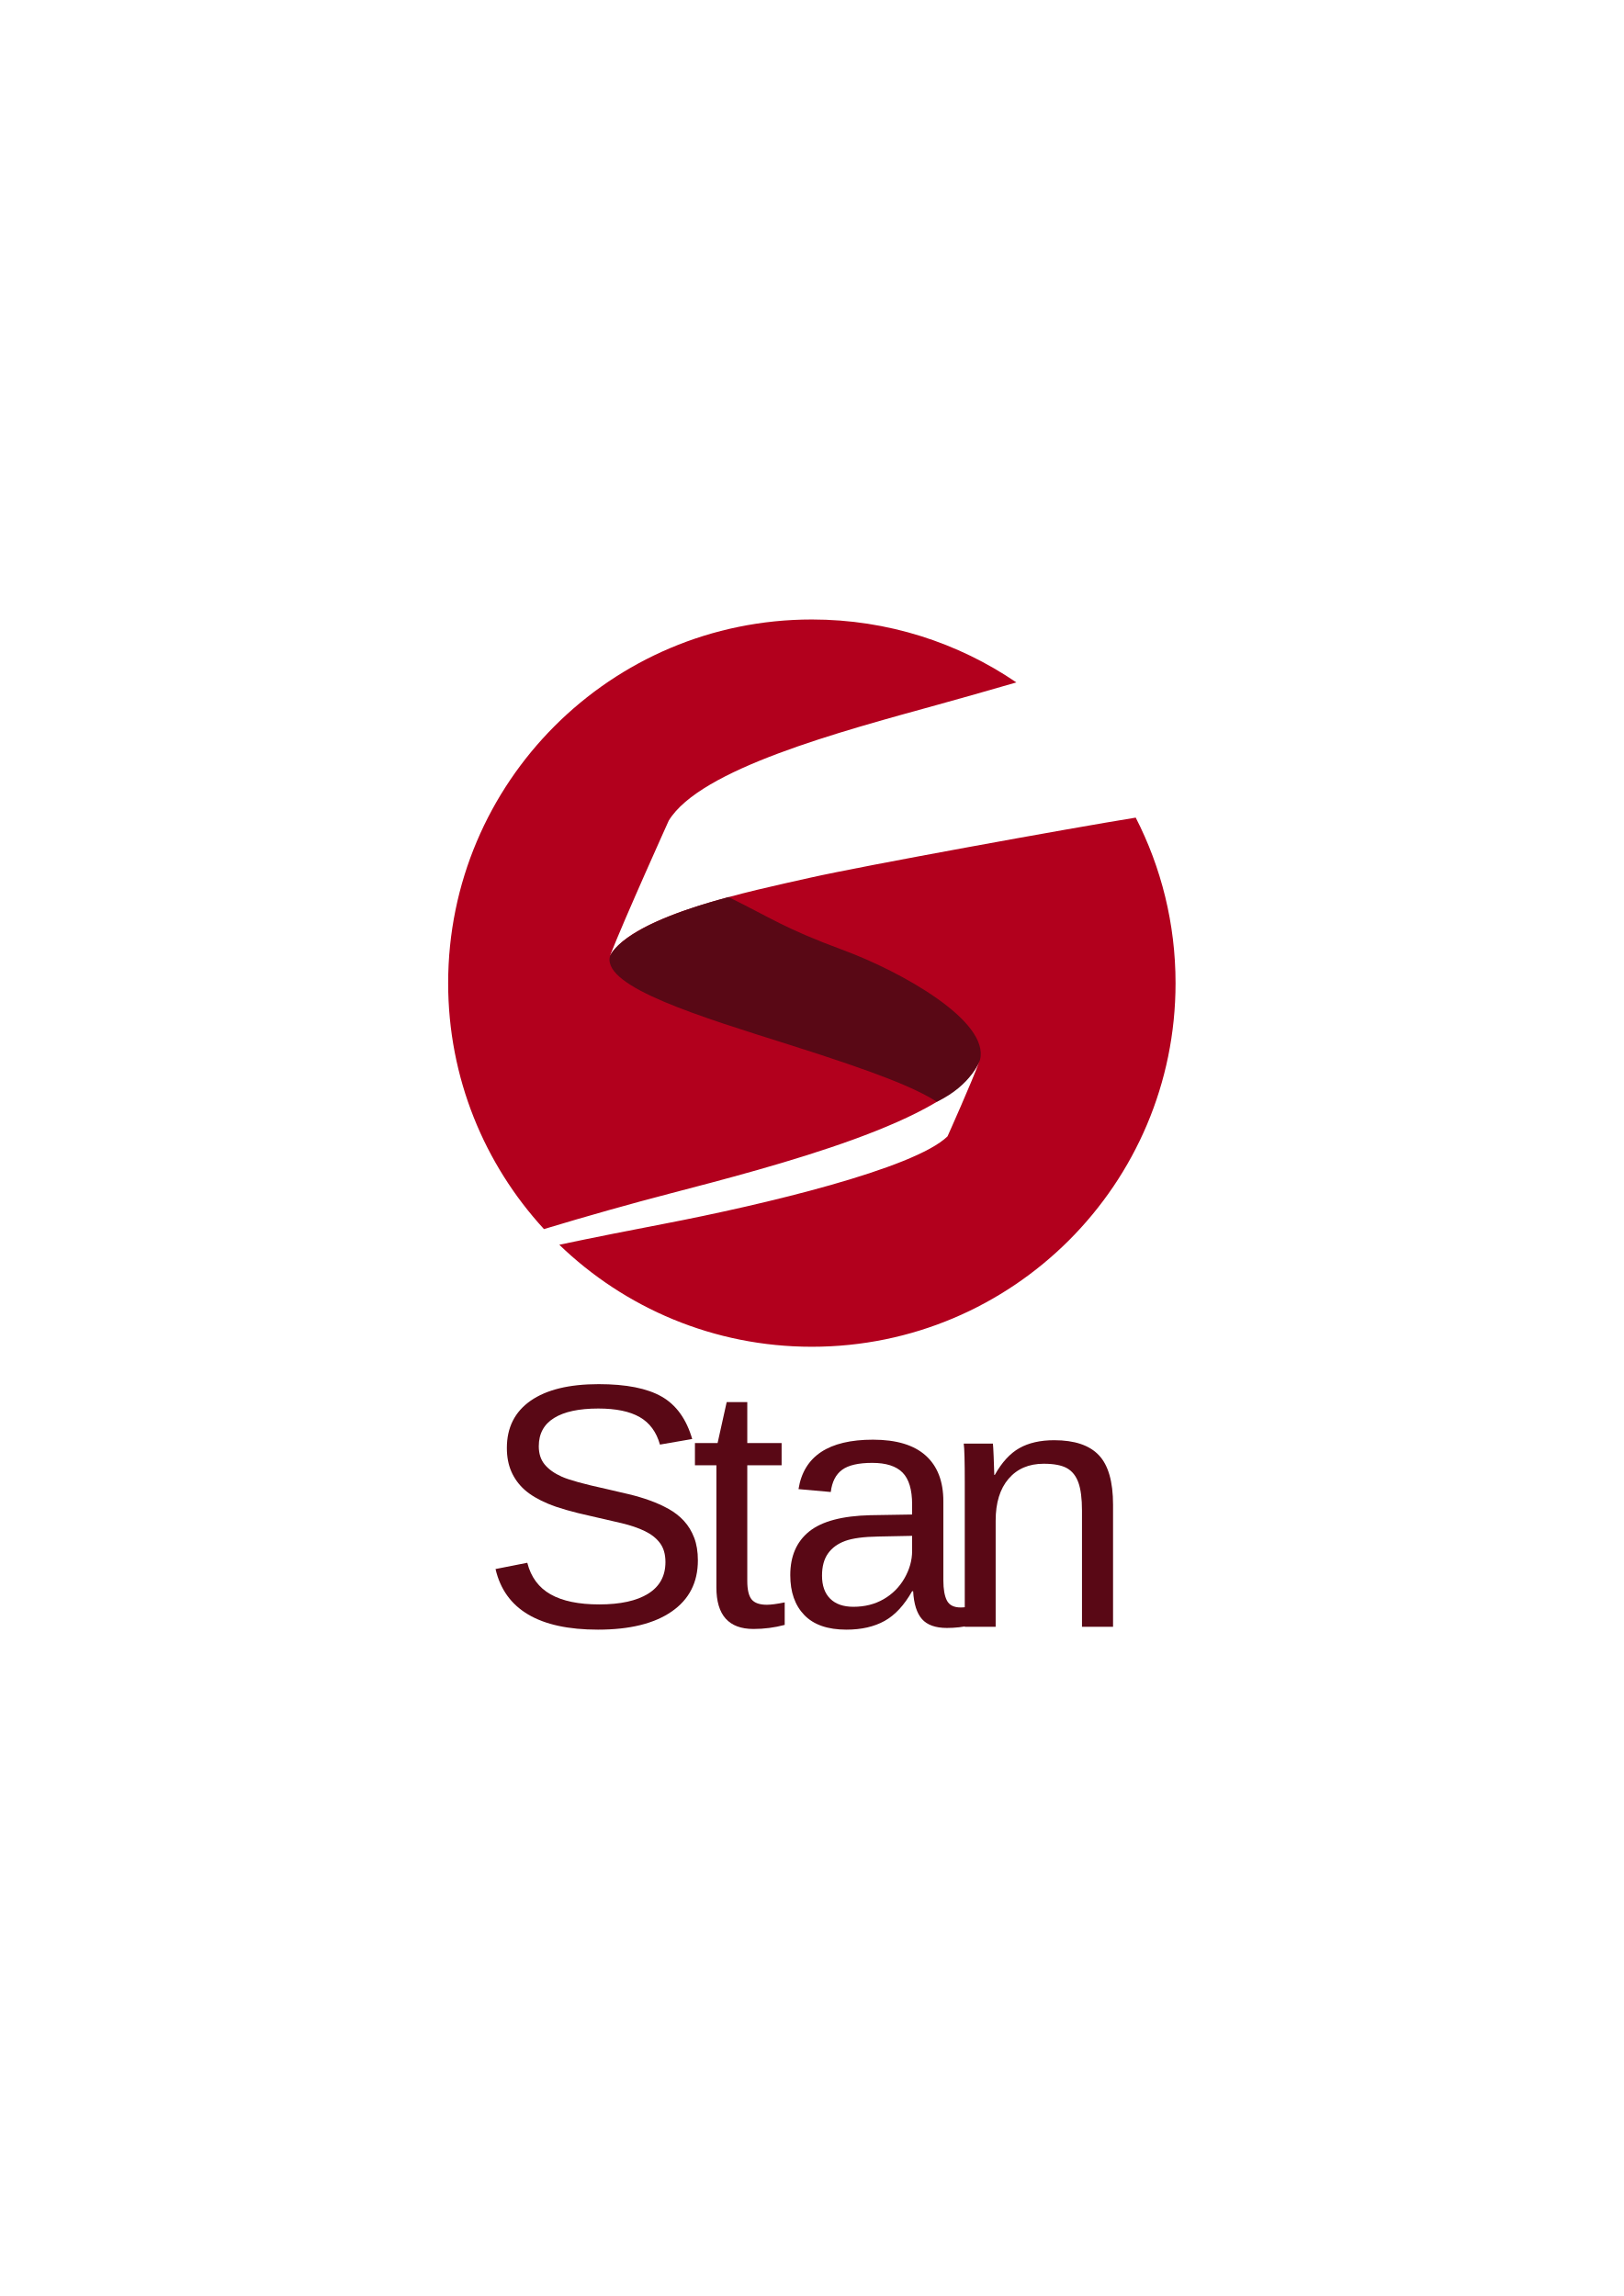
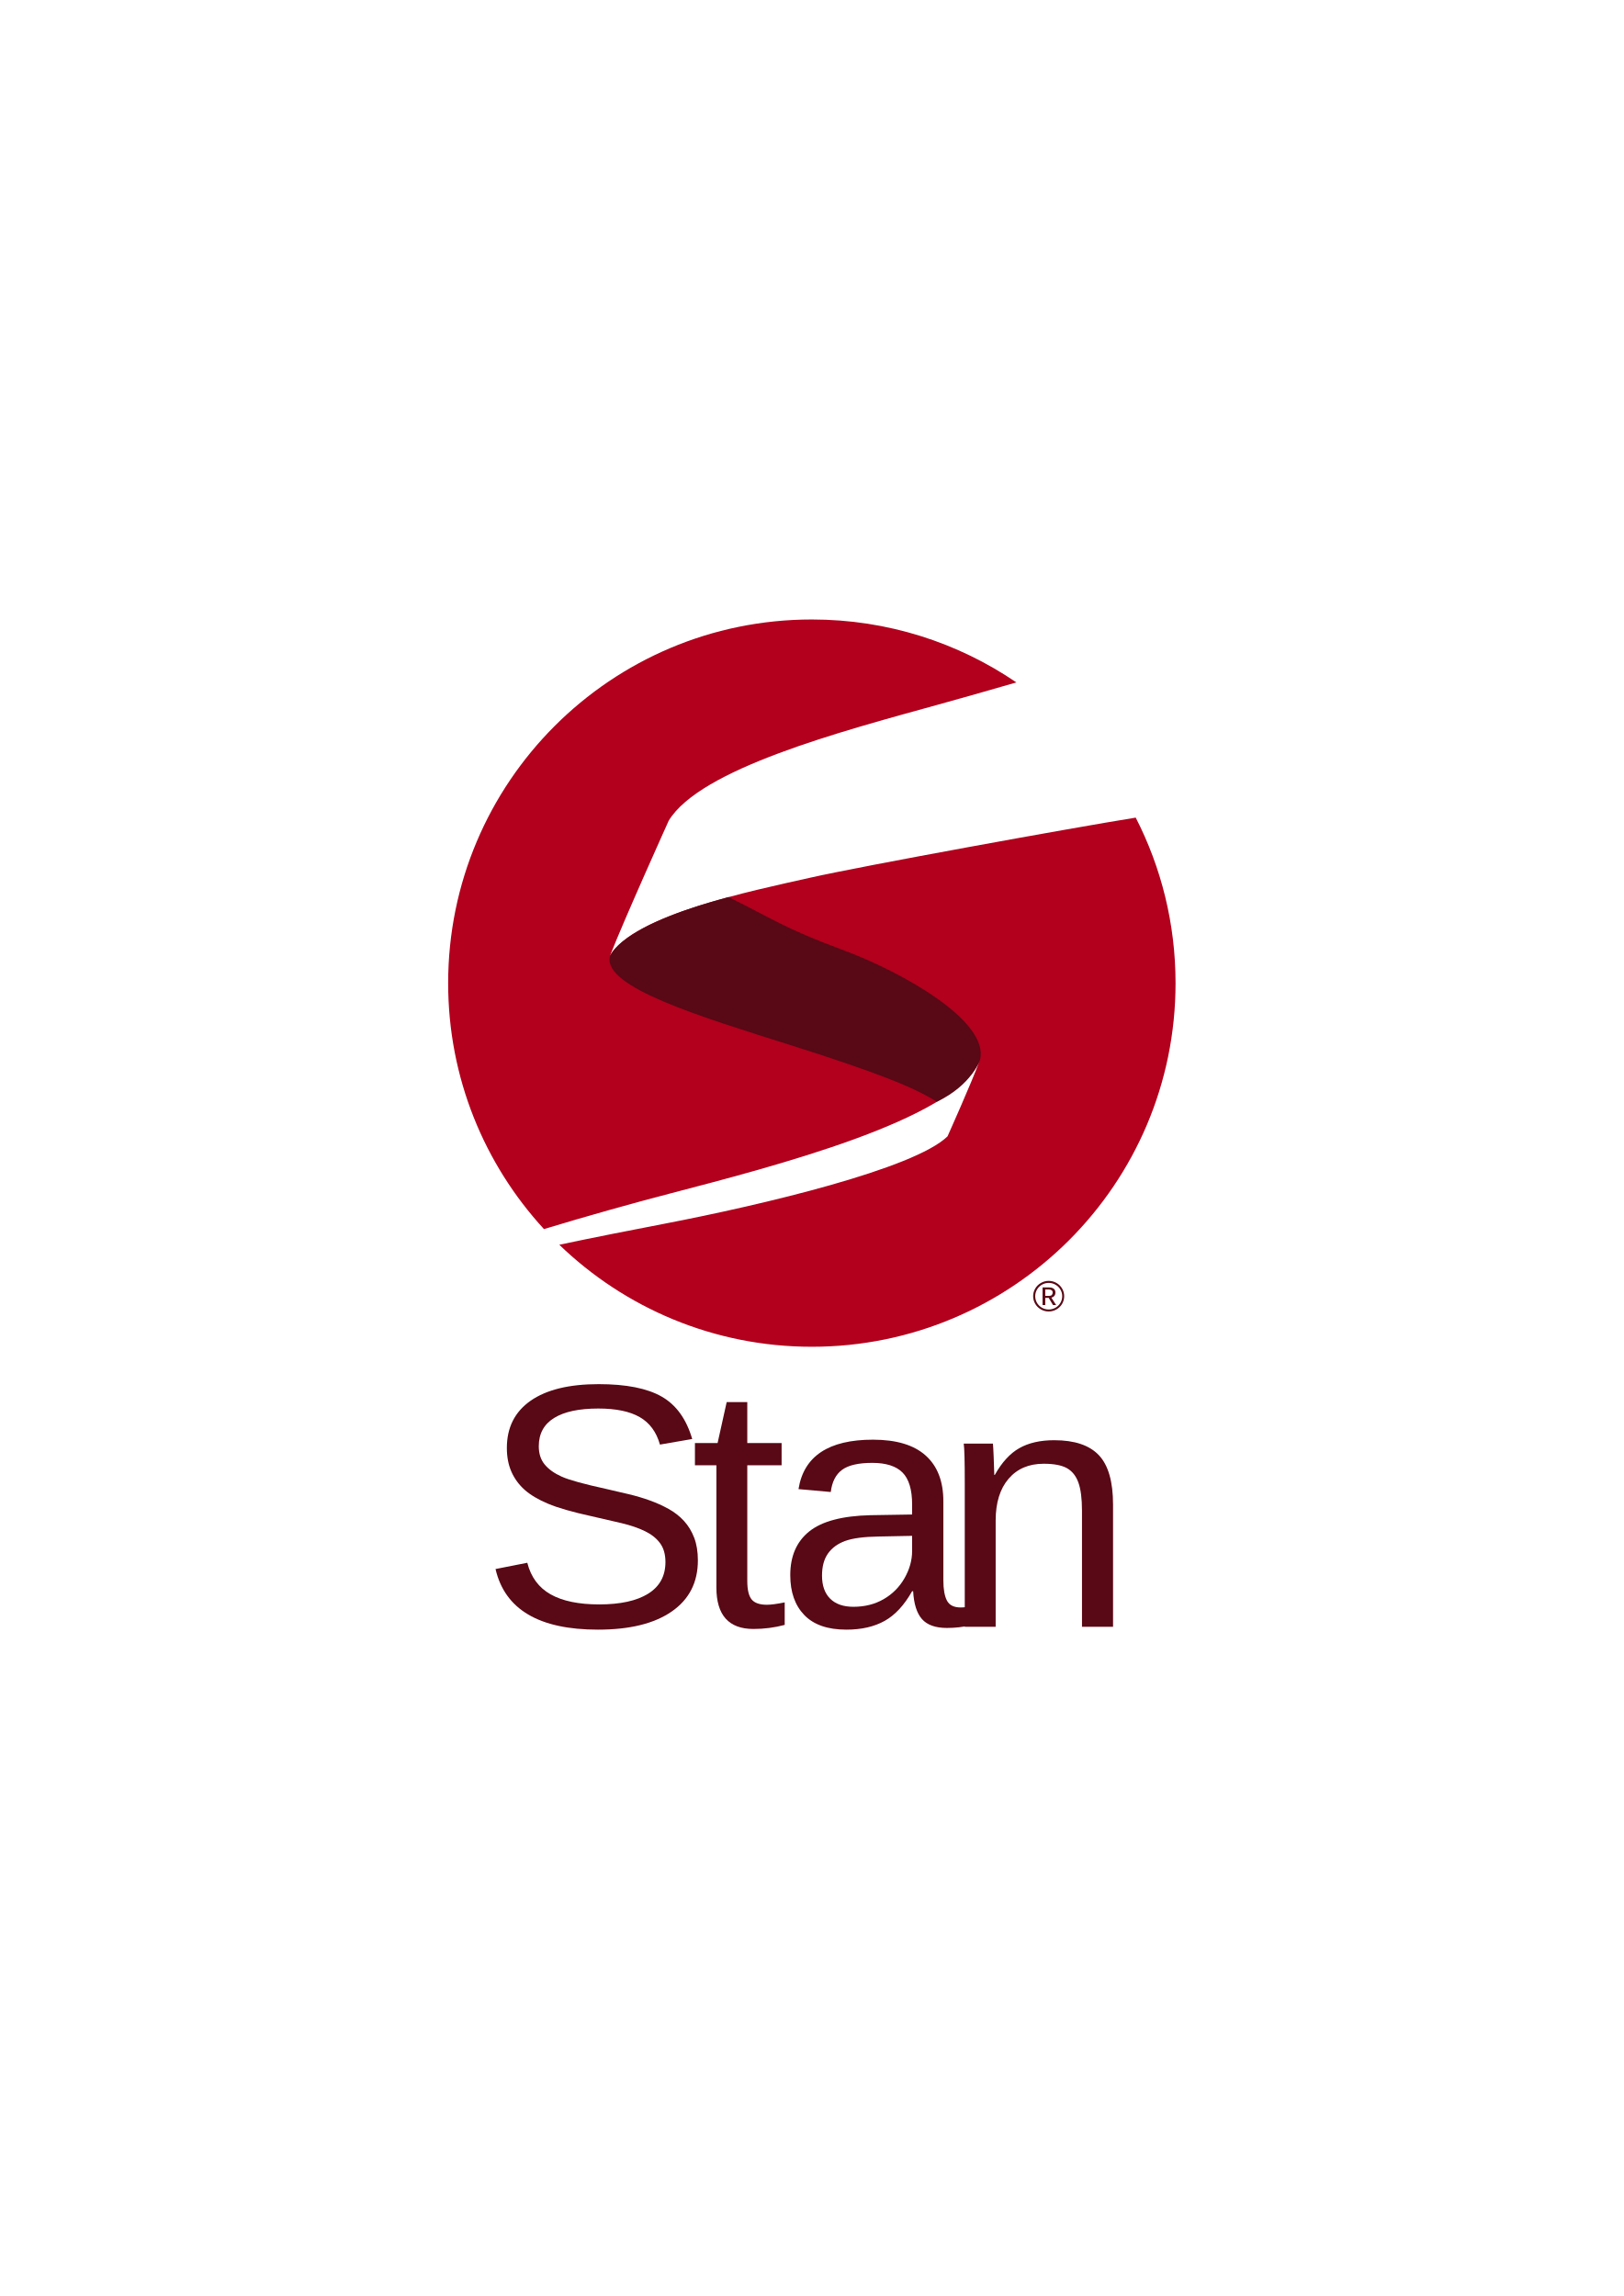
<svg xmlns="http://www.w3.org/2000/svg" width="744.094" height="1052.362">
  <text transform="scale(1.00673 .99332)" y="750.401" x="218.304" style="font-size:160px;font-style:normal;font-variant:normal;font-weight:400;font-stretch:normal;text-align:start;line-height:125%;letter-spacing:0;word-spacing:0;writing-mode:lr-tb;text-anchor:start;fill:#590815;fill-opacity:1;stroke:none;font-family:Liberation,Arial,sans-serif" xml:space="preserve">
    <tspan y="750.401" x="218.304">S</tspan>
  </text>
  <text xml:space="preserve" style="font-size:160px;font-style:normal;font-variant:normal;font-weight:400;font-stretch:normal;text-align:start;line-height:125%;letter-spacing:0;word-spacing:0;writing-mode:lr-tb;text-anchor:start;fill:#590815;fill-opacity:1;stroke:none;font-family:Liberation,Arial,sans-serif" x="313.918" y="750.401" transform="scale(1.00673 .99332)">
    <tspan x="313.918" y="750.401">t</tspan>
  </text>
  <text transform="scale(1.00673 .99332)" y="750.401" x="352.938" style="font-size:160px;font-style:normal;font-variant:normal;font-weight:400;font-stretch:normal;text-align:start;line-height:125%;letter-spacing:0;word-spacing:0;writing-mode:lr-tb;text-anchor:start;fill:#590815;fill-opacity:1;stroke:none;font-family:Liberation,Arial,sans-serif" xml:space="preserve">
    <tspan y="750.401" x="352.938">a</tspan>
  </text>
  <text xml:space="preserve" style="font-size:160px;font-style:normal;font-variant:normal;font-weight:400;font-stretch:normal;text-align:start;line-height:125%;letter-spacing:0;word-spacing:0;writing-mode:lr-tb;text-anchor:start;fill:#590815;fill-opacity:1;stroke:none;font-family:Liberation,Arial,sans-serif" x="428.076" y="750.647" transform="scale(1.00673 .99332)">
    <tspan x="428.076" y="750.647">n</tspan>
  </text>
+   <text xml:space="preserve" style="font-size:20px;font-style:normal;font-variant:normal;font-weight:400;font-stretch:normal;text-align:start;line-height:125%;letter-spacing:0;word-spacing:0;writing-mode:lr-tb;text-anchor:start;fill:#590815;fill-opacity:1;stroke:none;font-family:Liberation,Arial,sans-serif" x="470" y="605" transform="scale(1.00673 .99332)">
+     <tspan x="470" y="605">®</tspan>
+   </text>
  <path style="fill:#b2001d;fill-opacity:1;stroke:none" d="M372.031 283.938c-92.05 0-166.656 74.637-166.656 166.688 0 43.473 16.648 83.049 43.906 112.719 20.202-6.123 40.604-11.818 57.219-16.157 48.062-12.551 130.337-33.765 142.219-60.5-3.342 9.283-14.5 34.157-14.5 34.157-15.224 14.852-84.415 31.326-129.969 40.093-14.533 2.797-31.12 6.03-47.937 9.594 29.975 28.93 70.764 46.75 115.718 46.75 92.051 0 166.688-74.605 166.688-166.656 0-27.328-6.593-53.116-18.25-75.875-30.077 4.853-124.963 22.076-149.281 27.562-26.84 6.055-80.826 17.06-91.594 35.625 6.683-17.08 26.875-61.812 26.875-61.812C320.95 352.362 385.06 335.36 429.78 323c10.431-2.883 22.89-6.421 36-10.219-26.71-18.202-58.989-28.844-93.75-28.844z" />
  <path style="fill:#590815;fill-opacity:1;stroke:none" d="M279.461 438.555c-2.997 13.986 41.906 27.53 82.392 40.339 40.486 12.809 57.532 19.73 67.464 26.103 16.1-7.7 19.79-19.216 19.79-19.216 4.496-17.73-35.865-40.402-62.78-50.345-26.915-9.942-32.907-14.665-52.43-24.26-51.392 13.602-54.436 27.38-54.436 27.38z" />
</svg>
